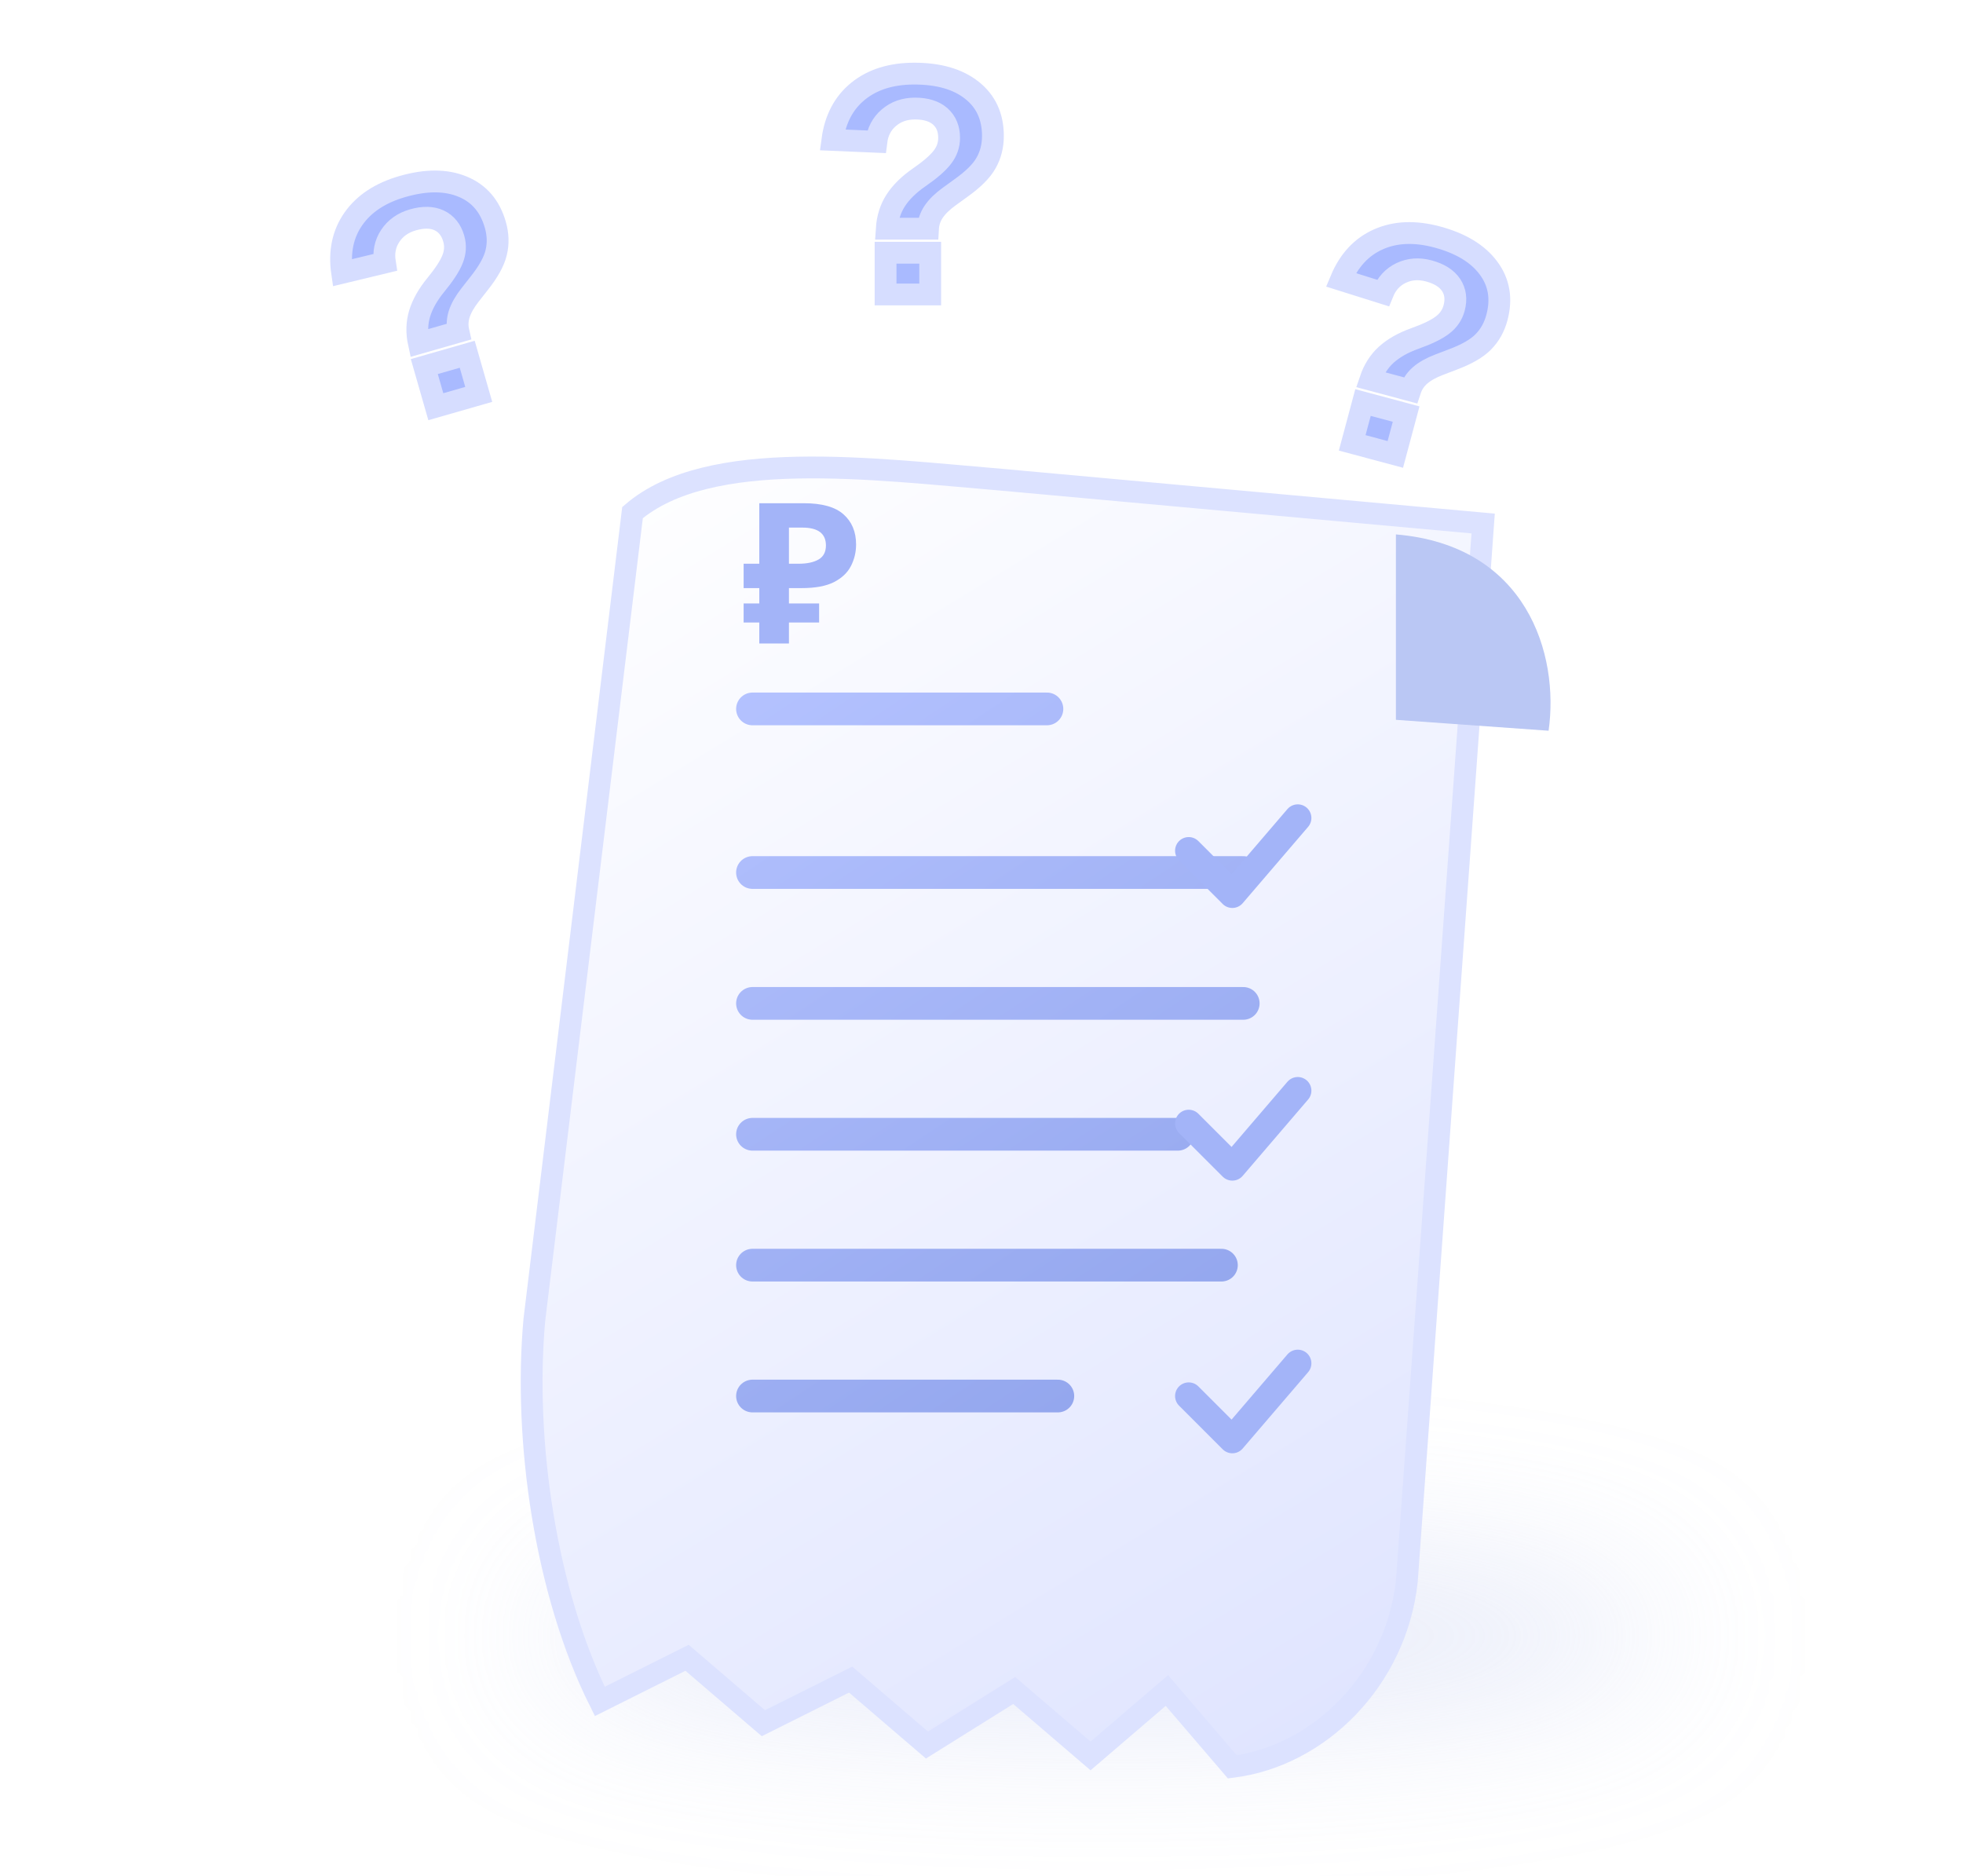
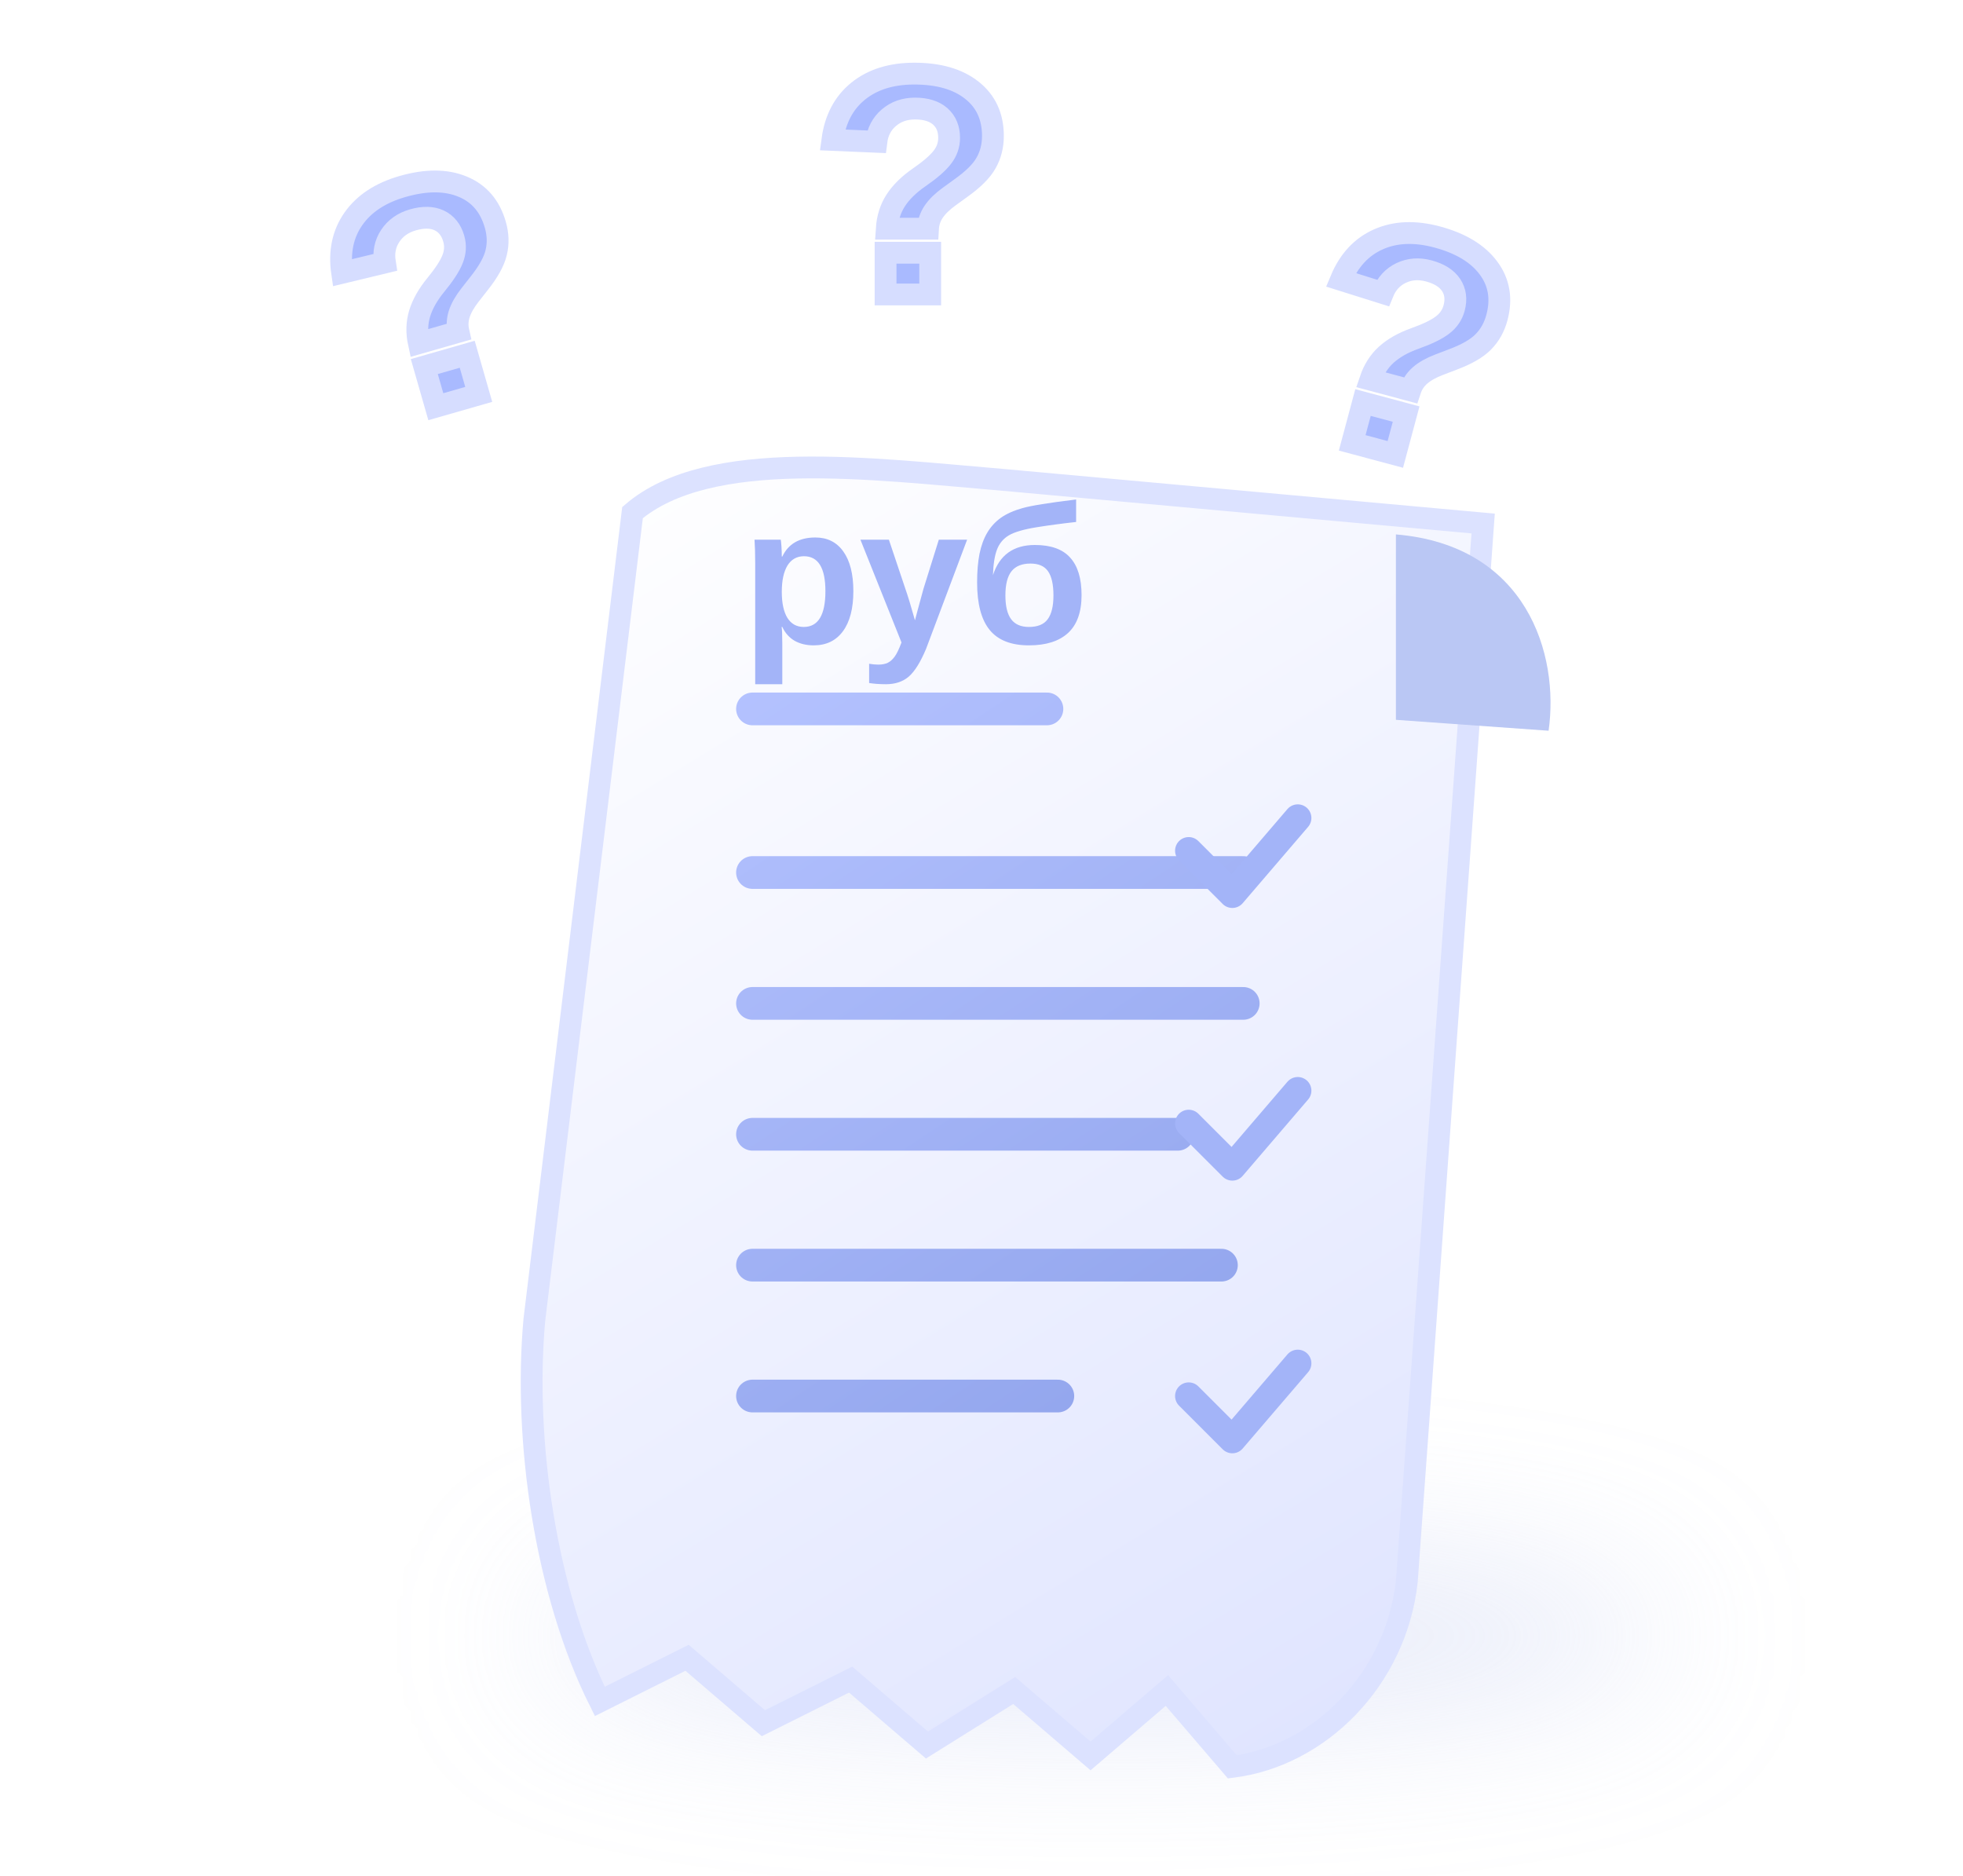
<svg xmlns="http://www.w3.org/2000/svg" viewBox="0 0 180 172" fill="none">
  <defs>
    <linearGradient id="paper" x1="55" y1="42" x2="127" y2="160" gradientUnits="userSpaceOnUse">
      <stop stop-color="#fff" />
      <stop offset="1" stop-color="#dfe4ff" />
    </linearGradient>
    <linearGradient id="ink" x1="72" y1="60" x2="128" y2="144" gradientUnits="userSpaceOnUse">
      <stop stop-color="#b4c2ff" />
      <stop offset="1" stop-color="#879ce7" />
    </linearGradient>
    <filter id="shadow" x="31" y="33" width="137" height="139" filterUnits="userSpaceOnUse">
      <feGaussianBlur stdDeviation="7" />
    </filter>
  </defs>
  <ellipse cx="101" cy="150" rx="52" ry="8" fill="#b9c4ed" opacity=".35" filter="url(#shadow)" />
  <g fill="#a9baff" stroke="#d6ddff" stroke-width="2" font-family="Arial,sans-serif" font-size="29" font-weight="700">
    <text x="34" y="39" transform="rotate(-16 34 39)">?</text>
    <text x="75" y="27">?</text>
    <text x="118" y="39" transform="rotate(15 118 39)">?</text>
  </g>
  <path d="M58 47c7-6 22-4 34-3l44 4-7 97c-1 9-8 16-16 17l-6-7-7 6-7-6-8 5-7-6-8 4-7-6-8 4c-5-10-7-24-6-35l9-74Z" fill="url(#paper)" stroke="#dce2ff" stroke-width="2" />
  <path d="M128 49c12 1 15 11 14 18l-14-1V49Z" fill="#bac7f4" />
  <path d="M69 65h27m-27 15h45m-45 12h45m-45 12h39m-39 12h43m-43 12h28" stroke="url(#ink)" stroke-width="3" stroke-linecap="round" />
  <path d="m109 78 4 4 6-7m-10 28 4 4 6-7m-10 28 4 4 6-7" stroke="#a3b4f8" stroke-width="2.5" stroke-linecap="round" stroke-linejoin="round" />
-   <text x="68" y="59" fill="#a3b4f8" font-family="Arial,sans-serif" font-size="18" font-weight="700">₽</text>
+   <text x="68" y="59" fill="#a3b4f8" font-family="Arial,sans-serif" font-size="18" font-weight="700">руб</text>
</svg>
